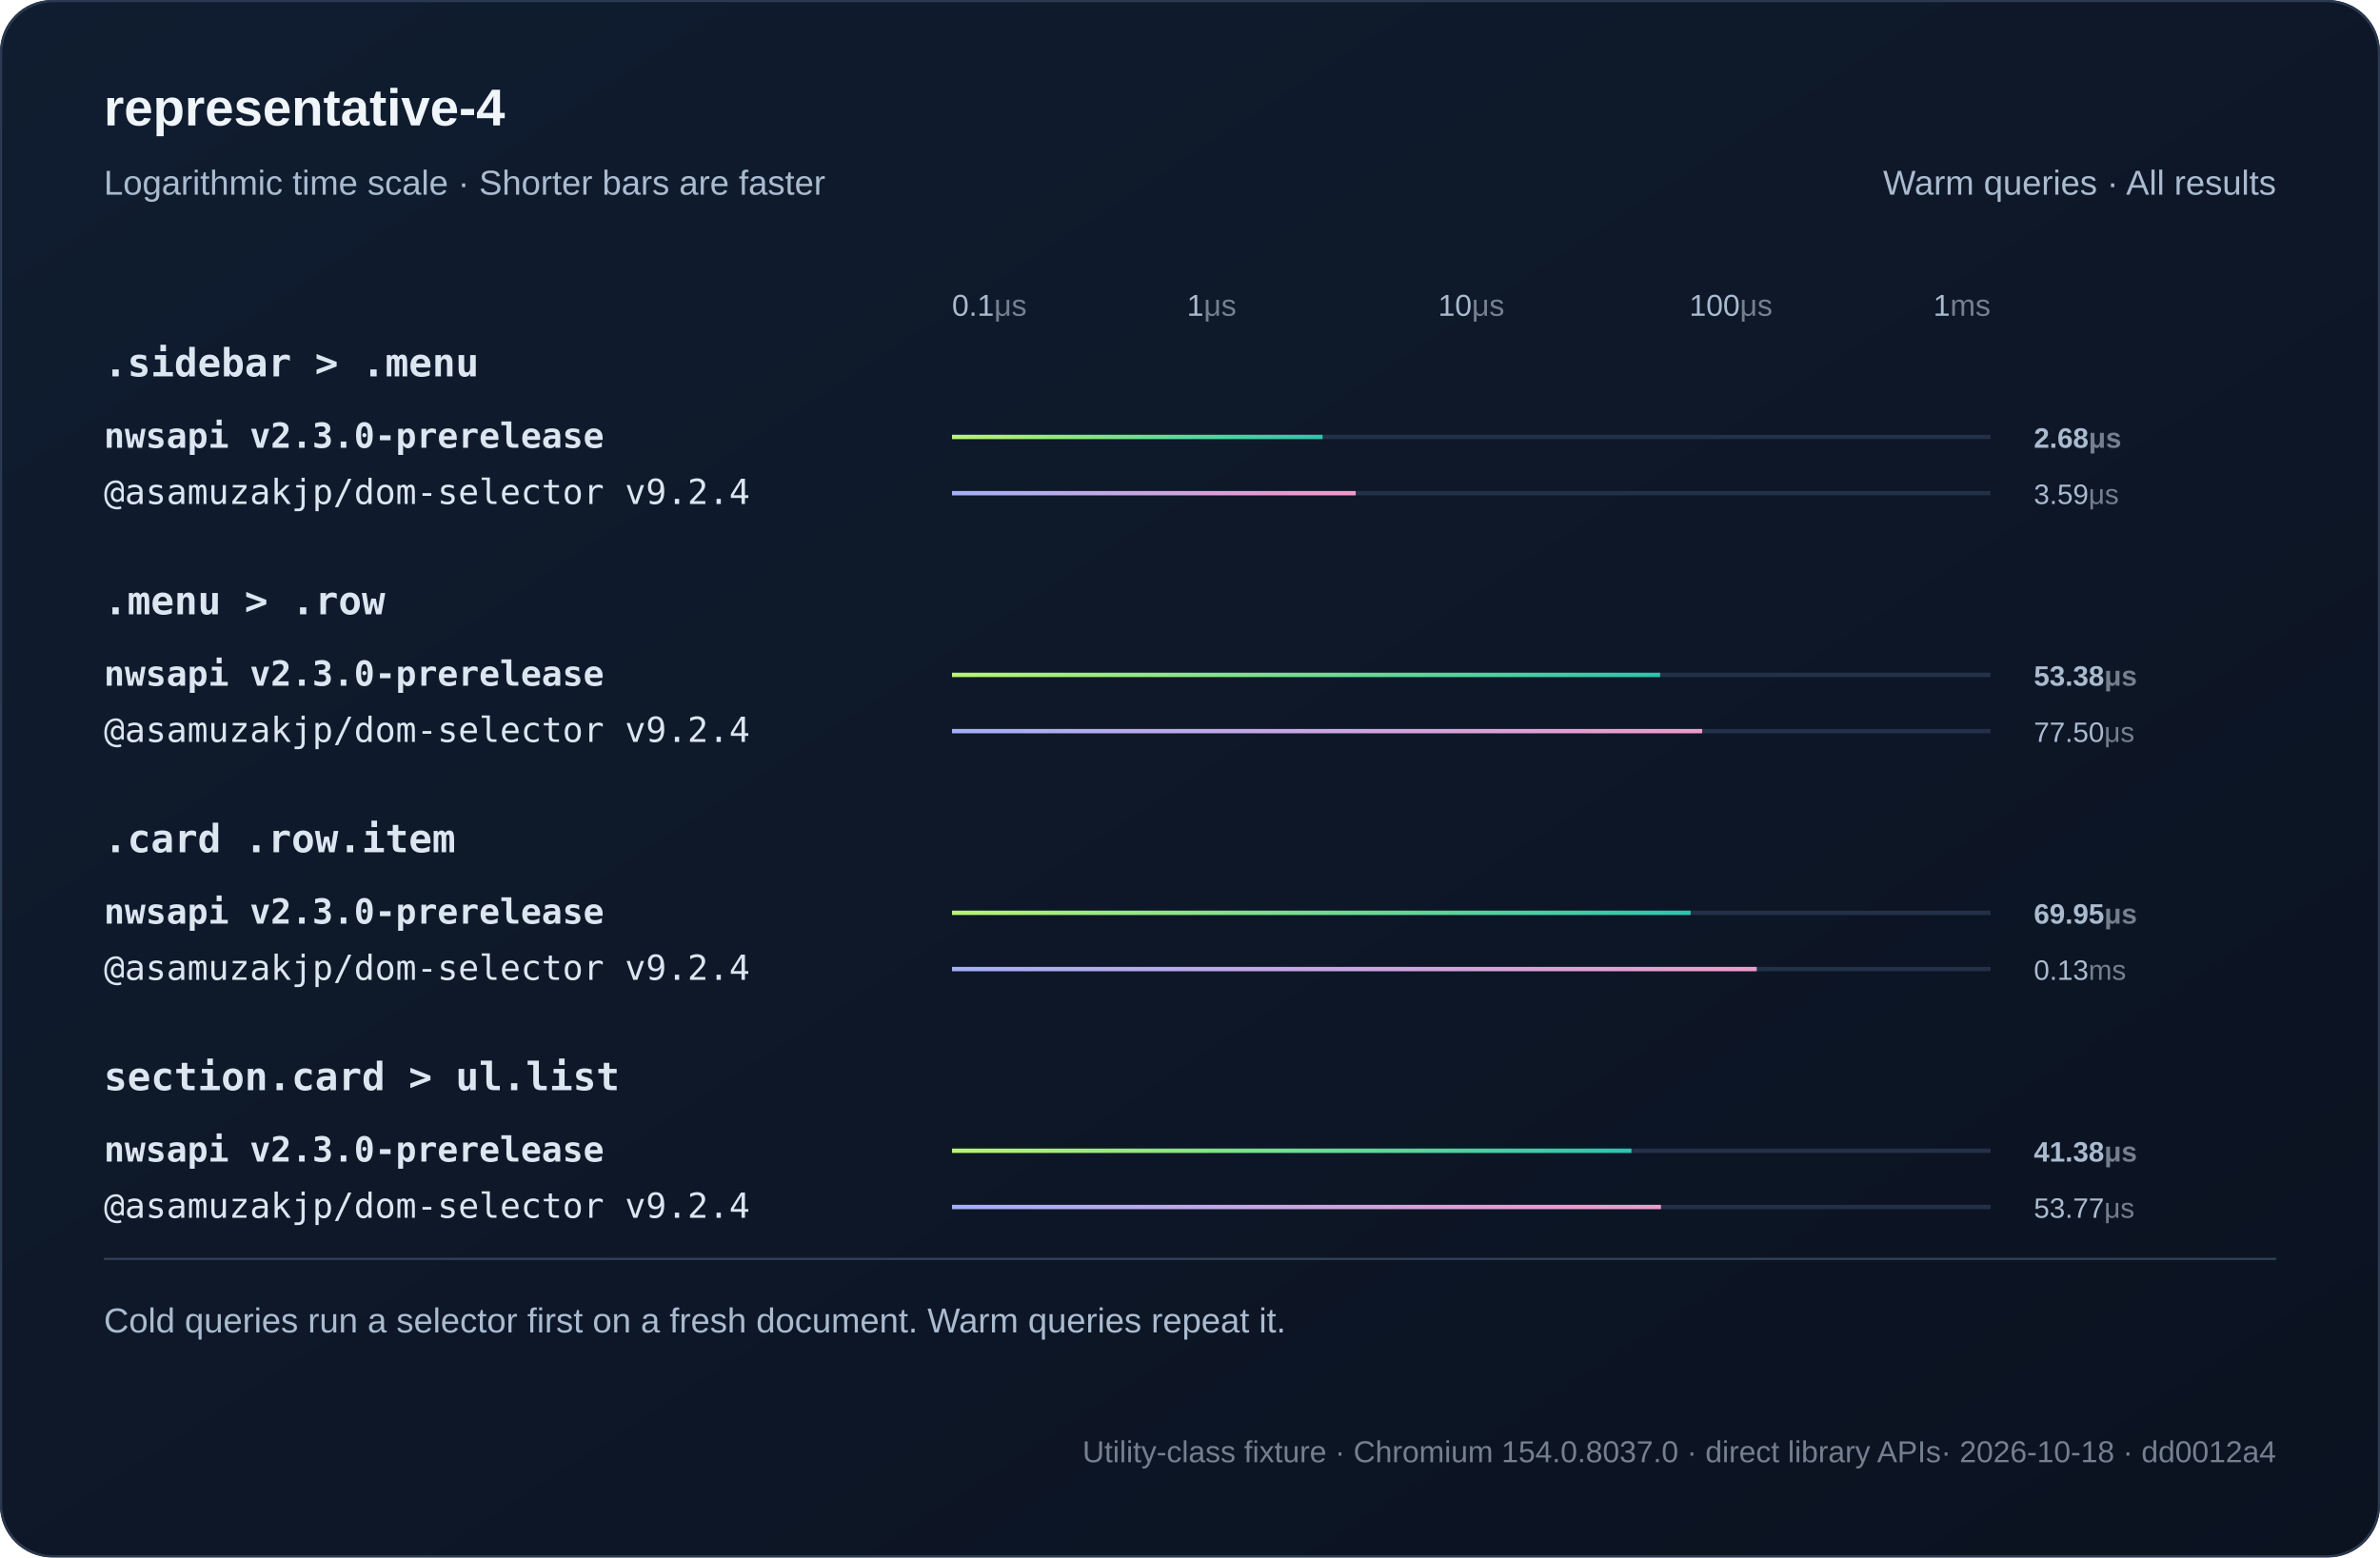
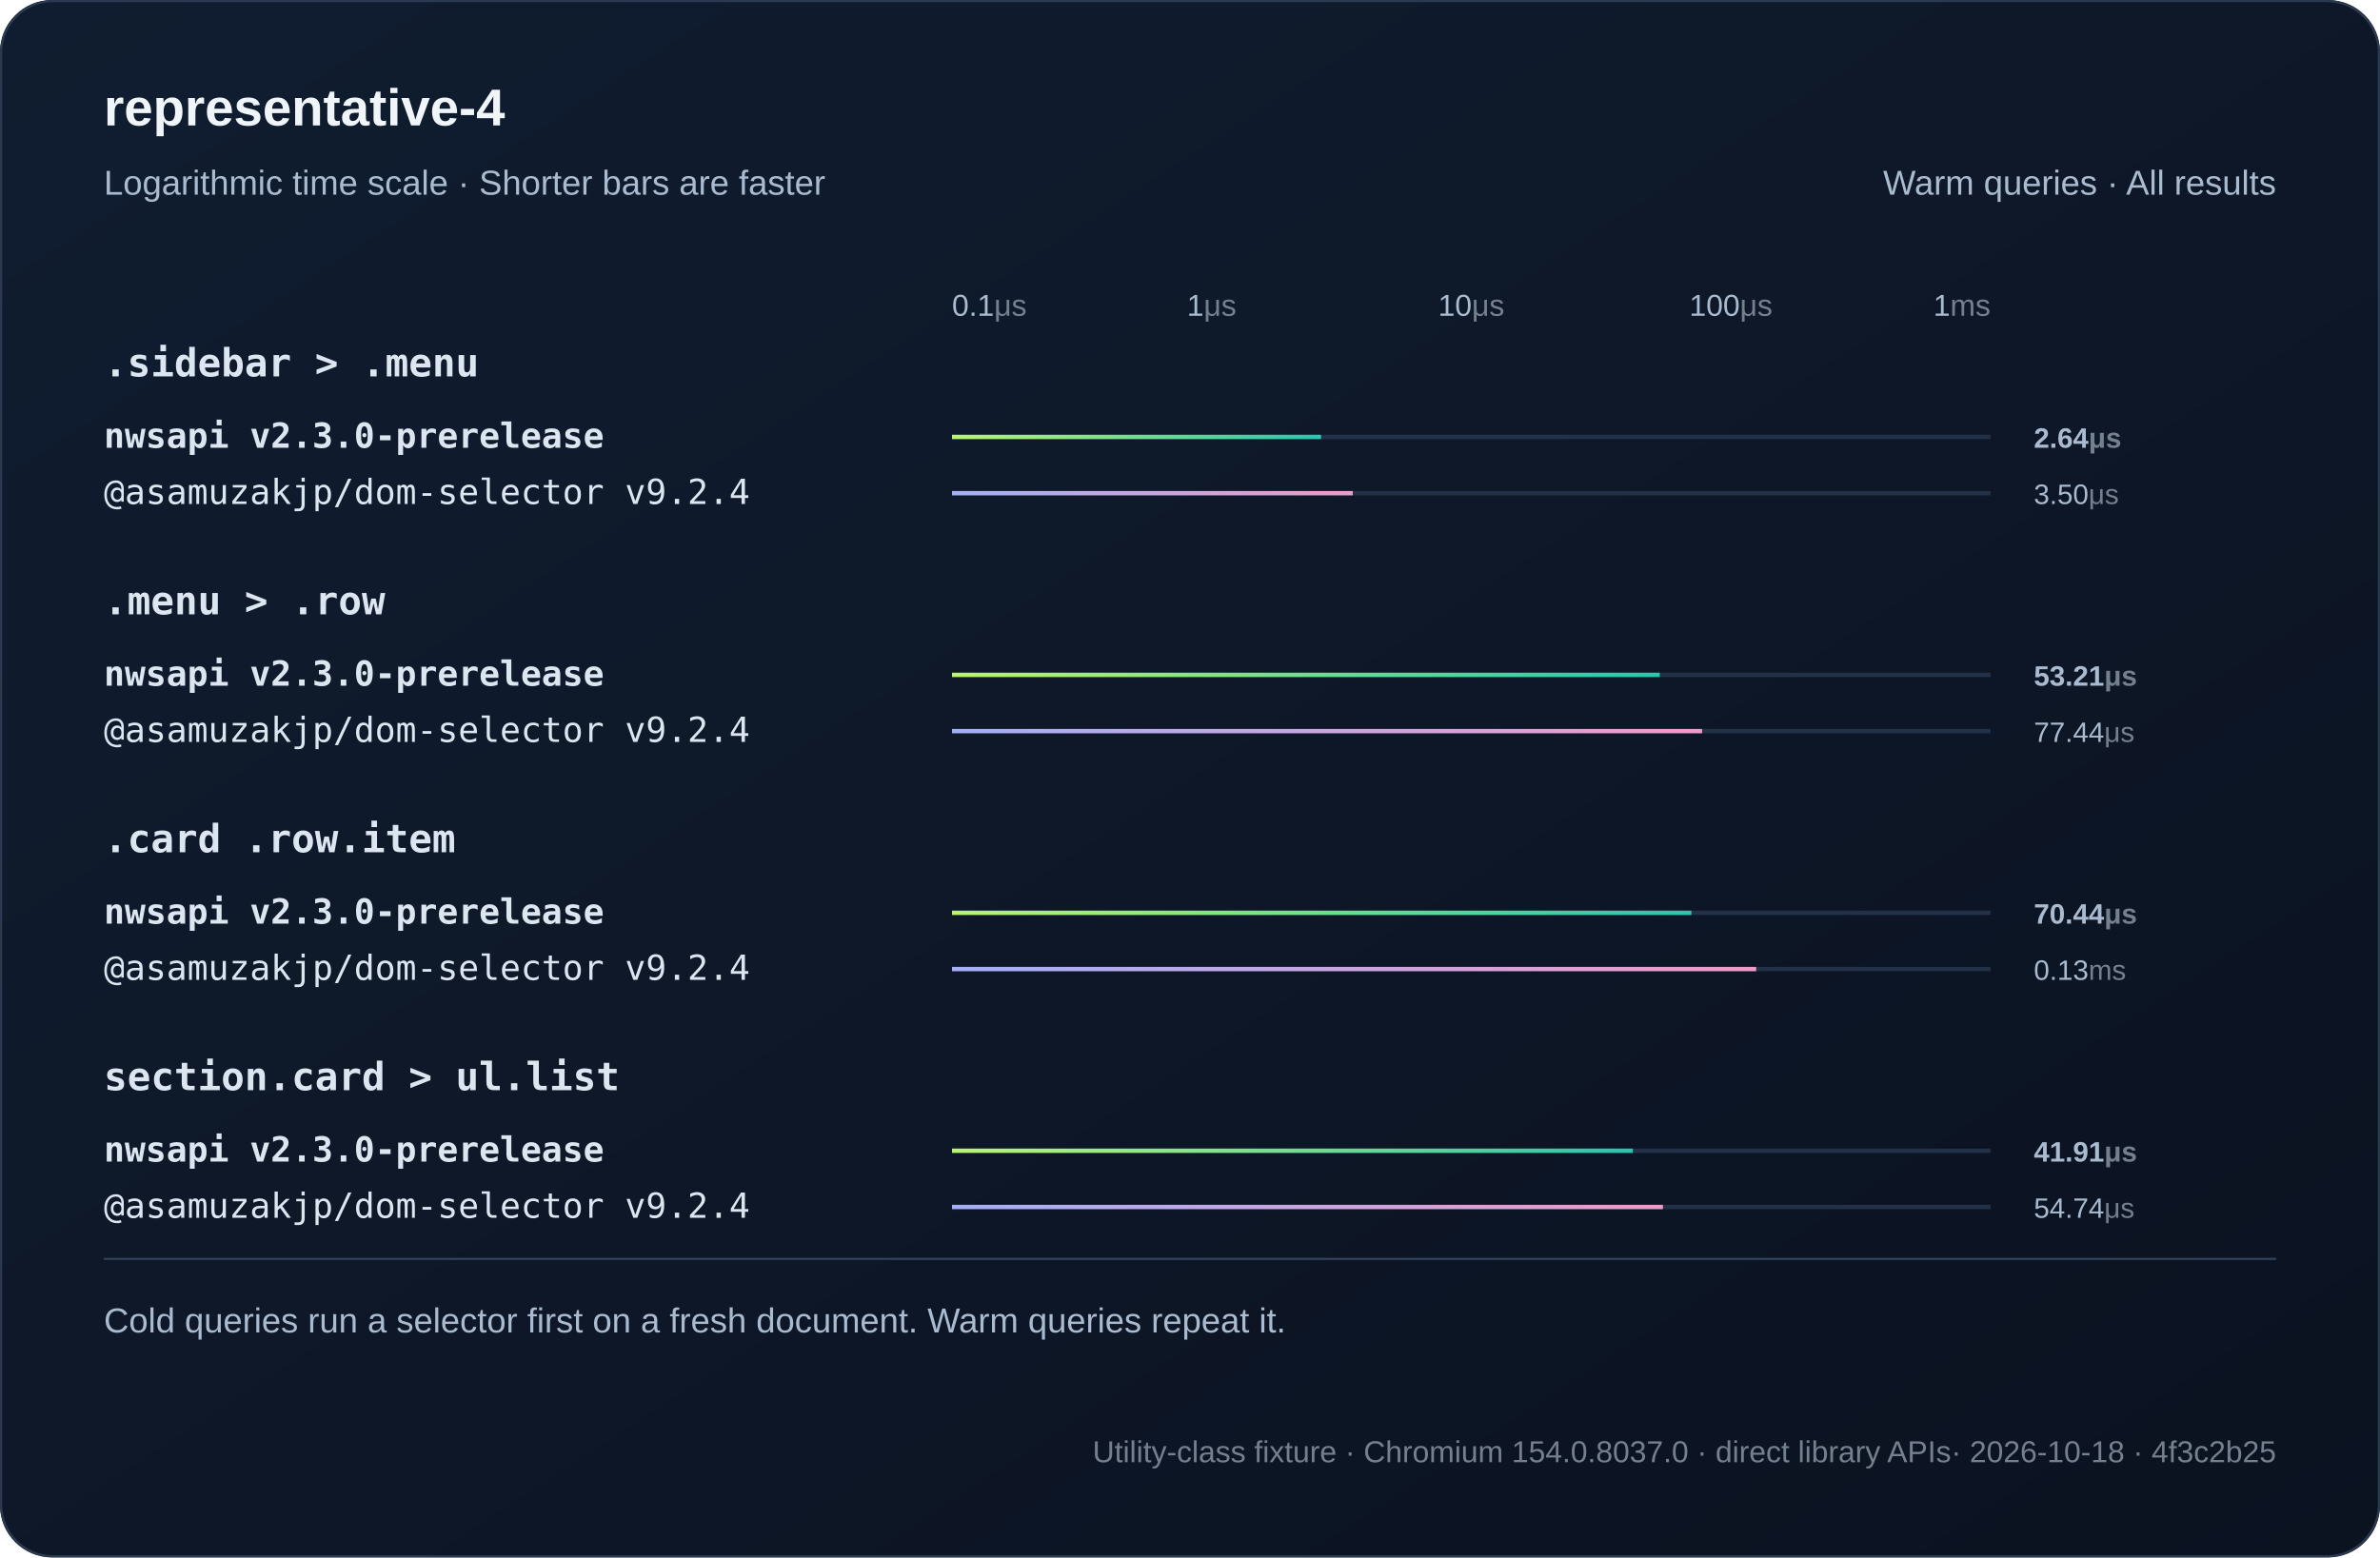
<svg xmlns="http://www.w3.org/2000/svg" width="1100" height="720" viewBox="0 0 1100 720" role="img">
  <defs>
    <linearGradient id="bg" x2="1" y2="1">
      <stop stop-color="#101d30" />
      <stop offset="1" stop-color="#0b1220" />
    </linearGradient>
    <linearGradient id="series0">
      <stop stop-color="#baf471" />
      <stop offset="1" stop-color="#2bc5ae" />
    </linearGradient>
    <linearGradient id="series1">
      <stop stop-color="#a4aff7" />
      <stop offset="1" stop-color="#ef9bc9" />
    </linearGradient>
  </defs>
  <style>text{font-family:Arial,Helvetica,sans-serif;fill:#f0f5fa}
.muted{fill:#aabbd0;font:16px Arial,Helvetica,sans-serif}
.code{font:18px Consolas,Menlo,monospace;fill:#dce6f1}
.note .code{font:16px Consolas,Menlo,monospace}
.metadata,.metadata .code{fill:#75808e;font-size:14px}
.chart-title{font-size:24px;font-weight:700}
.unit{fill:#75808e}
.package{font-family:Consolas,Menlo,monospace}
.comparison{font-size:14px;font-variant-numeric:tabular-nums}
.tick{fill:#aabbd0;font-size:12px}
.time{fill:#aabbd0;font-size:13px;font-variant-numeric:tabular-nums}
.engine{font-size:16px}.selector{font-weight:600}.tick{font-size:14px}</style>
  <rect width="1100" height="720" rx="24" fill="url(#bg)" />
  <rect x=".5" y=".5" width="1099" height="719" rx="24" fill="none" stroke="#2b3a50" />
  <text x="48" y="58" class="chart-title">representative-4</text>
  <text x="48" y="90" class="muted">Logarithmic time scale · Shorter bars are faster</text>
  <text x="1052" y="90" text-anchor="end" class="muted">Warm queries · All results</text>
  <text x="440" y="146" text-anchor="start" class="tick">0.1<tspan class="unit">μs</tspan>
  </text>
  <text x="560" y="146" text-anchor="middle" class="tick">1<tspan class="unit">μs</tspan>
  </text>
  <text x="680" y="146" text-anchor="middle" class="tick">10<tspan class="unit">μs</tspan>
  </text>
  <text x="800" y="146" text-anchor="middle" class="tick">100<tspan class="unit">μs</tspan>
  </text>
  <text x="920" y="146" text-anchor="end" class="tick">1<tspan class="unit">ms</tspan>
  </text>
  <text x="48" y="174" class="code selector">.sidebar &gt; .menu</text>
  <g>
    <text x="48" y="207" class="code engine" style="font-weight:700">nwsapi v2.3.0-prerelease</text>
    <path d="M440 202h480" stroke="#223048" stroke-width="2" />
-     <rect class="bar" x="440" y="201" width="171.28" height="2" fill="url(#series0)" />
-     <text x="940" y="207" class="time" style="font-weight:700">2.68<tspan class="unit">μs</tspan>
+     <rect class="bar" x="440" y="201" width="170.57" height="2" fill="url(#series0)" />
+     <text x="940" y="207" class="time" style="font-weight:700">2.64<tspan class="unit">μs</tspan>
    </text>
  </g>
  <g>
    <text x="48" y="233" class="code engine">@asamuzakjp/dom-selector v9.2.4</text>
    <path d="M440 228h480" stroke="#223048" stroke-width="2" />
-     <rect class="bar" x="440" y="227" width="186.58" height="2" fill="url(#series1)" />
-     <text x="940" y="233" class="time">3.59<tspan class="unit">μs</tspan>
+     <rect class="bar" x="440" y="227" width="185.23" height="2" fill="url(#series1)" />
+     <text x="940" y="233" class="time">3.50<tspan class="unit">μs</tspan>
    </text>
  </g>
  <text x="48" y="284" class="code selector">.menu &gt; .row</text>
  <g>
    <text x="48" y="317" class="code engine" style="font-weight:700">nwsapi v2.3.0-prerelease</text>
    <path d="M440 312h480" stroke="#223048" stroke-width="2" />
-     <rect class="bar" x="440" y="311" width="327.28" height="2" fill="url(#series0)" />
-     <text x="940" y="317" class="time" style="font-weight:700">53.38<tspan class="unit">μs</tspan>
+     <rect class="bar" x="440" y="311" width="327.12" height="2" fill="url(#series0)" />
+     <text x="940" y="317" class="time" style="font-weight:700">53.21<tspan class="unit">μs</tspan>
    </text>
  </g>
  <g>
    <text x="48" y="343" class="code engine">@asamuzakjp/dom-selector v9.2.4</text>
    <path d="M440 338h480" stroke="#223048" stroke-width="2" />
-     <rect class="bar" x="440" y="337" width="346.72" height="2" fill="url(#series1)" />
-     <text x="940" y="343" class="time">77.50<tspan class="unit">μs</tspan>
+     <rect class="bar" x="440" y="337" width="346.68" height="2" fill="url(#series1)" />
+     <text x="940" y="343" class="time">77.44<tspan class="unit">μs</tspan>
    </text>
  </g>
  <text x="48" y="394" class="code selector">.card .row.item</text>
  <g>
    <text x="48" y="427" class="code engine" style="font-weight:700">nwsapi v2.3.0-prerelease</text>
    <path d="M440 422h480" stroke="#223048" stroke-width="2" />
-     <rect class="bar" x="440" y="421" width="341.37" height="2" fill="url(#series0)" />
-     <text x="940" y="427" class="time" style="font-weight:700">69.95<tspan class="unit">μs</tspan>
+     <rect class="bar" x="440" y="421" width="341.74" height="2" fill="url(#series0)" />
+     <text x="940" y="427" class="time" style="font-weight:700">70.44<tspan class="unit">μs</tspan>
    </text>
  </g>
  <g>
    <text x="48" y="453" class="code engine">@asamuzakjp/dom-selector v9.2.4</text>
    <path d="M440 448h480" stroke="#223048" stroke-width="2" />
-     <rect class="bar" x="440" y="447" width="371.93" height="2" fill="url(#series1)" />
+     <rect class="bar" x="440" y="447" width="371.69" height="2" fill="url(#series1)" />
    <text x="940" y="453" class="time">0.13<tspan class="unit">ms</tspan>
    </text>
  </g>
  <text x="48" y="504" class="code selector">section.card &gt; ul.list</text>
  <g>
    <text x="48" y="537" class="code engine" style="font-weight:700">nwsapi v2.3.0-prerelease</text>
    <path d="M440 532h480" stroke="#223048" stroke-width="2" />
-     <rect class="bar" x="440" y="531" width="314.02" height="2" fill="url(#series0)" />
-     <text x="940" y="537" class="time" style="font-weight:700">41.38<tspan class="unit">μs</tspan>
+     <rect class="bar" x="440" y="531" width="314.68" height="2" fill="url(#series0)" />
+     <text x="940" y="537" class="time" style="font-weight:700">41.91<tspan class="unit">μs</tspan>
    </text>
  </g>
  <g>
    <text x="48" y="563" class="code engine">@asamuzakjp/dom-selector v9.2.4</text>
    <path d="M440 558h480" stroke="#223048" stroke-width="2" />
-     <rect class="bar" x="440" y="557" width="327.66" height="2" fill="url(#series1)" />
-     <text x="940" y="563" class="time">53.77<tspan class="unit">μs</tspan>
+     <rect class="bar" x="440" y="557" width="328.59" height="2" fill="url(#series1)" />
+     <text x="940" y="563" class="time">54.74<tspan class="unit">μs</tspan>
    </text>
  </g>
  <path d="M48 582h1004" stroke="#304159" />
  <text x="48" y="616" class="muted">Cold queries run a selector first on a fresh document. Warm queries repeat it.</text>
-   <text x="1052" y="676" text-anchor="end" class="muted note metadata">Utility-class fixture · Chromium 154.0.8037.0 · direct library APIs<tspan fill="#75808e"> · 2026-10-18 · dd0012a4</tspan>
+   <text x="1052" y="676" text-anchor="end" class="muted note metadata">Utility-class fixture · Chromium 154.0.8037.0 · direct library APIs<tspan fill="#75808e"> · 2026-10-18 · 4f3c2b25</tspan>
  </text>
</svg>
